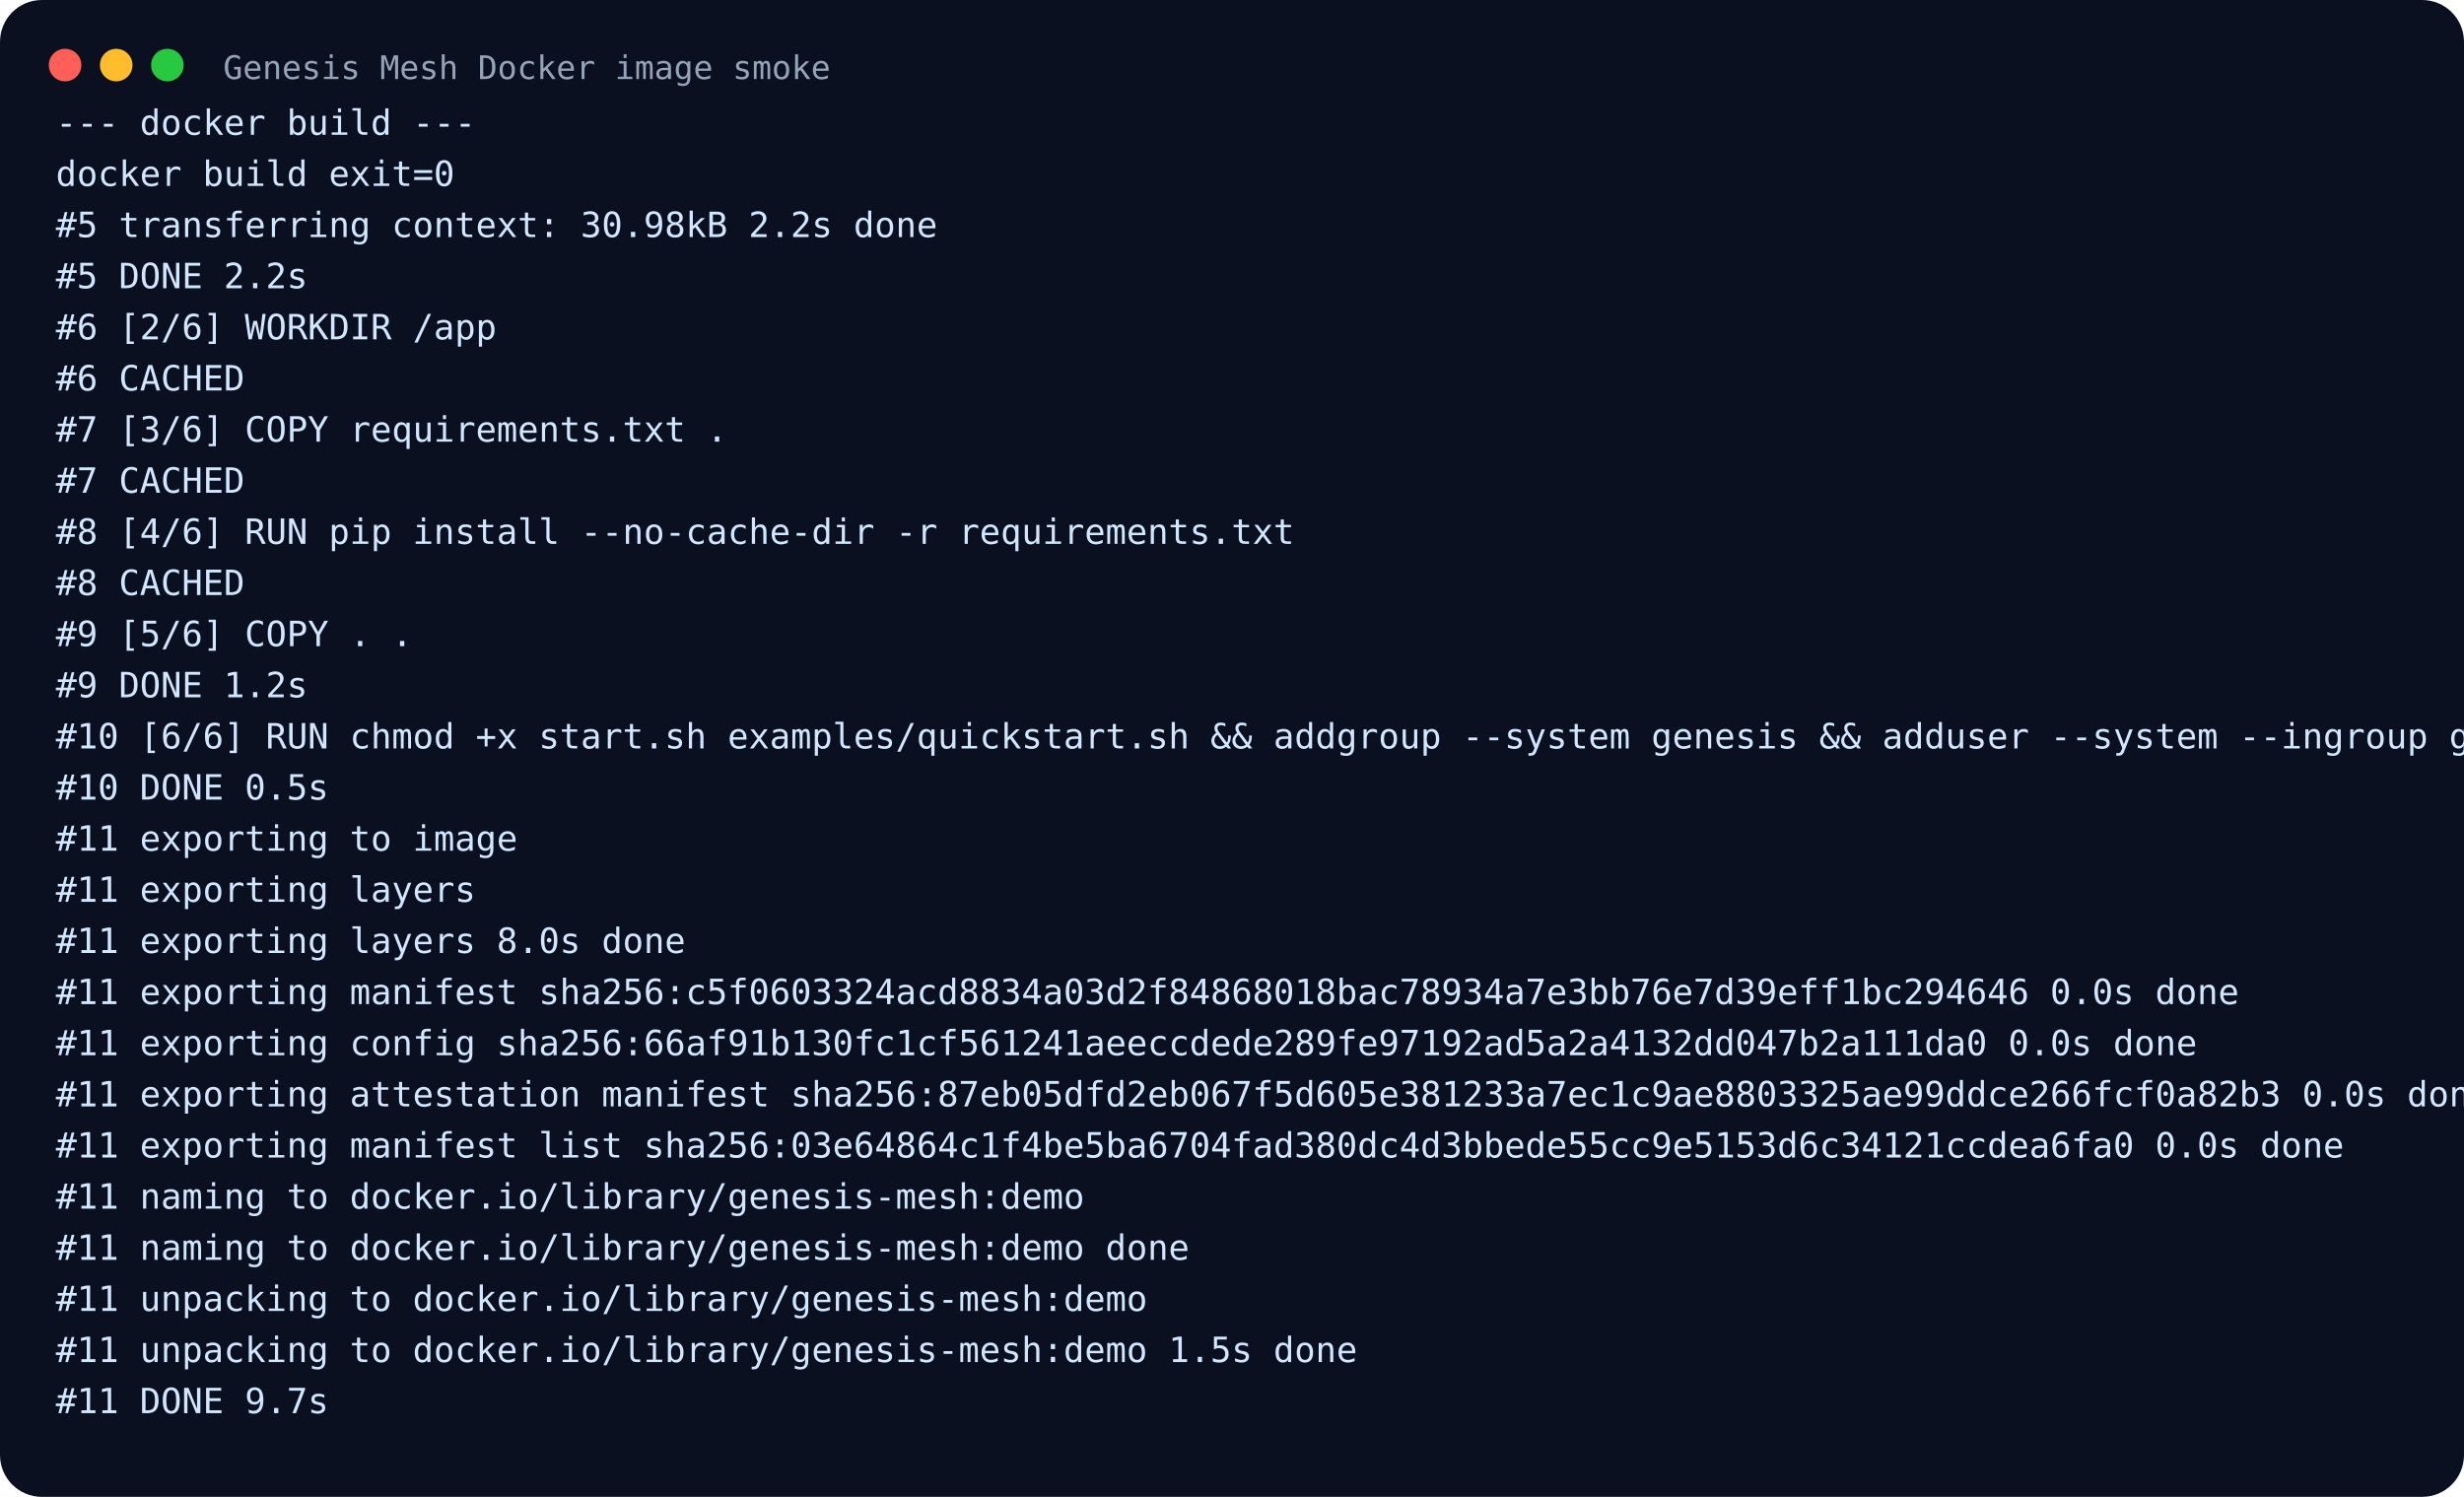
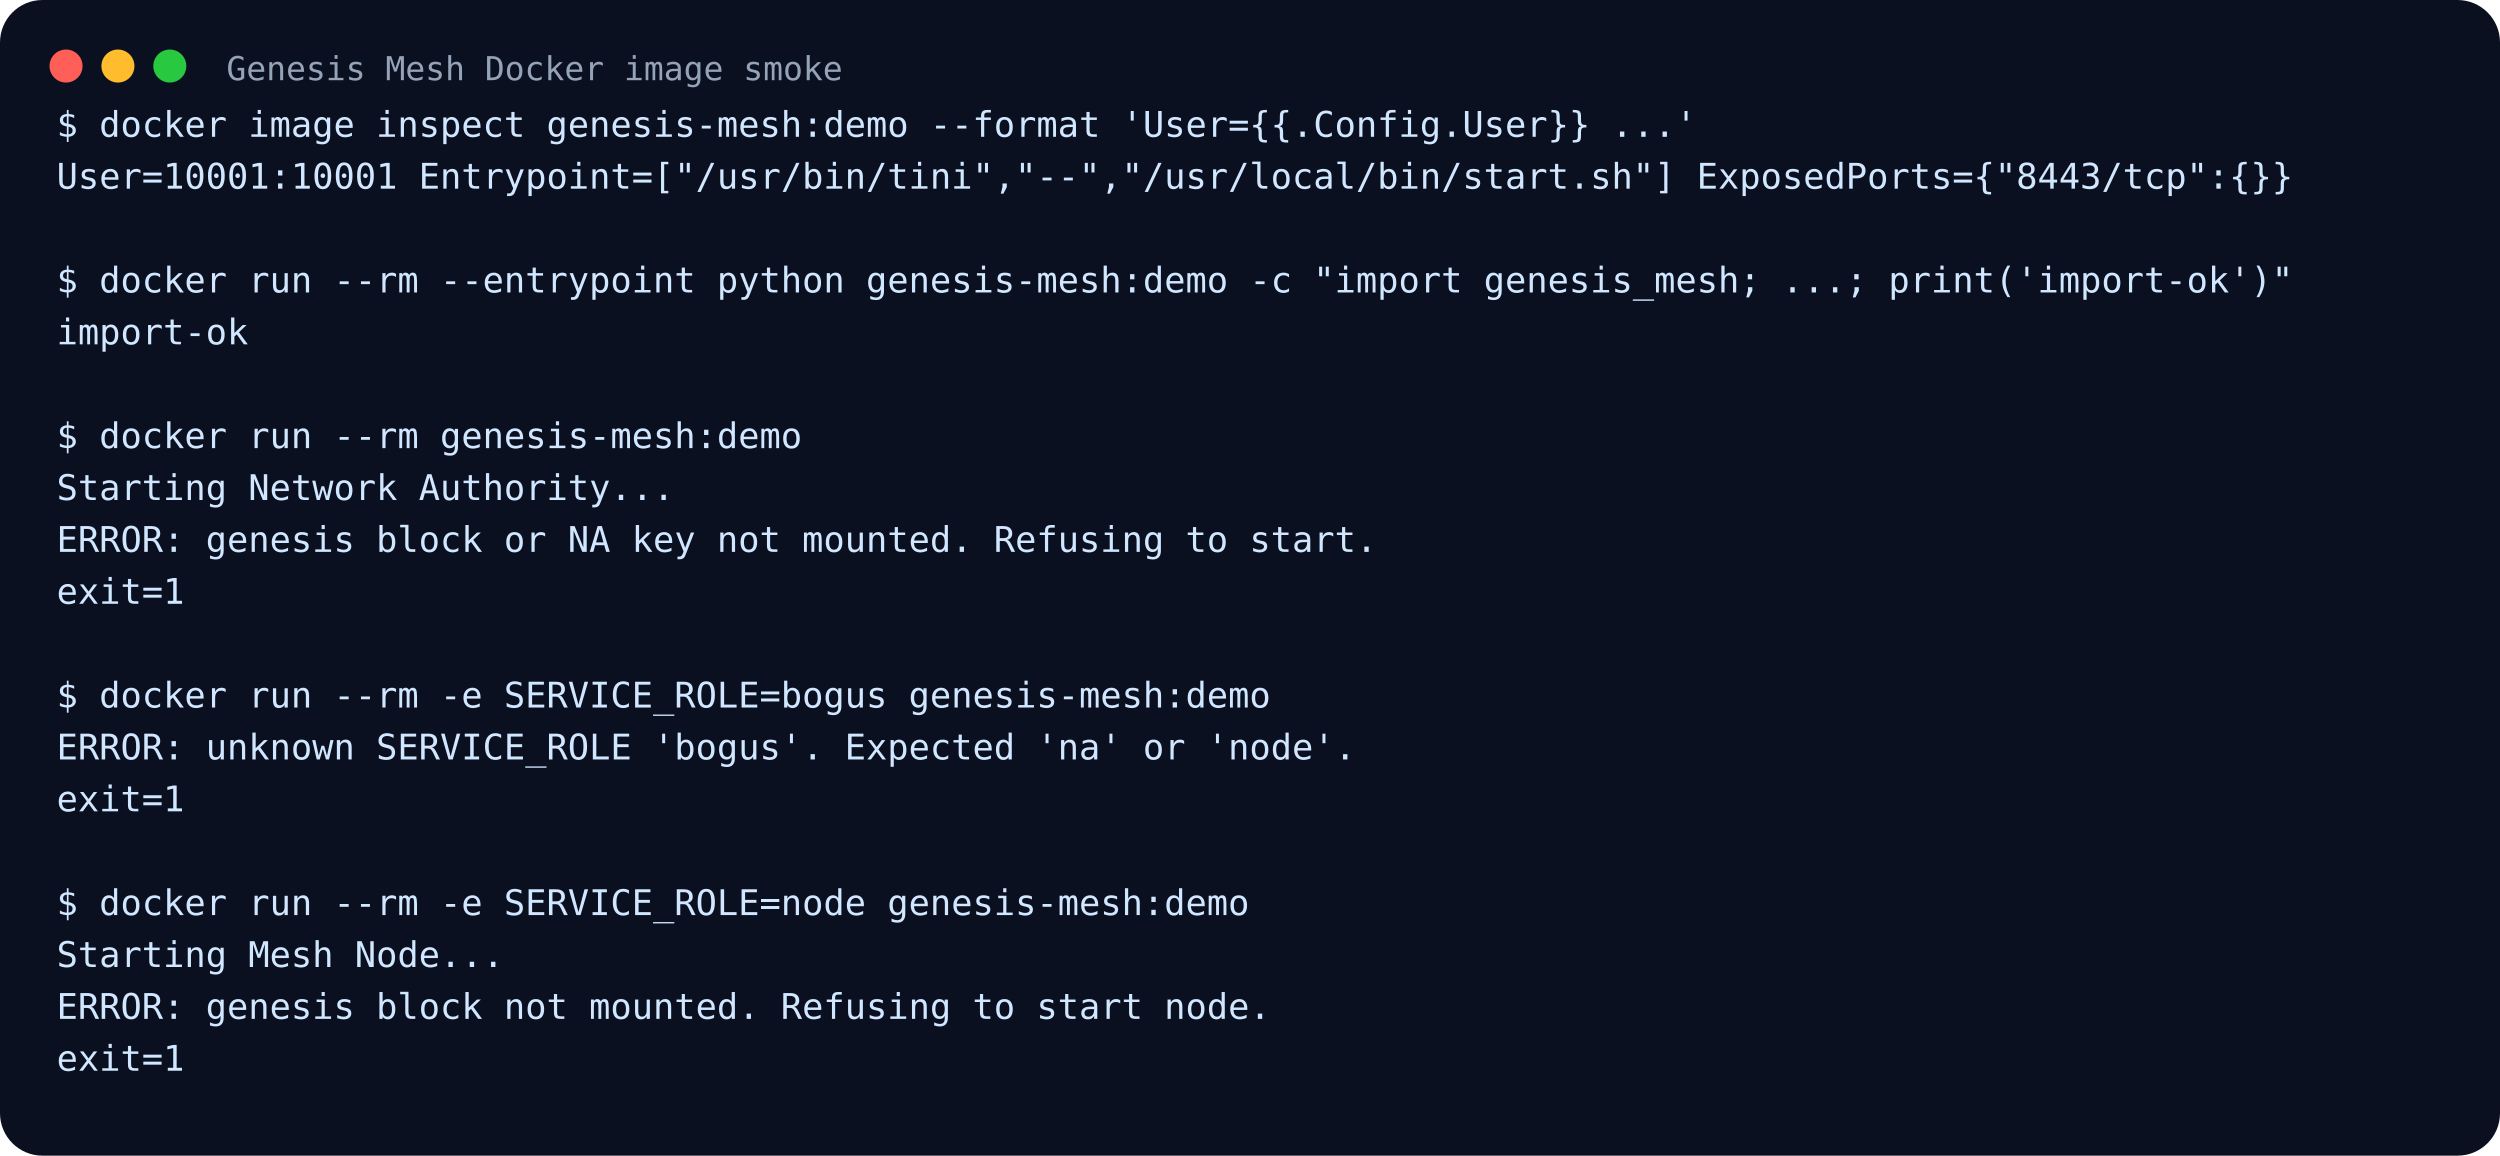
- <svg xmlns="http://www.w3.org/2000/svg" width="1060" height="644" viewBox="0 0 1060 644">
+ <svg xmlns="http://www.w3.org/2000/svg" width="1060" height="490" viewBox="0 0 1060 490">
  <rect width="100%" height="100%" rx="18" fill="#0b1020" />
  <circle cx="28" cy="28" r="7" fill="#ff5f57" />
  <circle cx="50" cy="28" r="7" fill="#ffbd2e" />
  <circle cx="72" cy="28" r="7" fill="#28c840" />
  <text x="96" y="34" fill="#94a3b8" font-family="ui-monospace, SFMono-Regular, Menlo, Consolas, monospace" font-size="14">Genesis Mesh Docker image smoke</text>
  <style>.t{font-family:ui-monospace,SFMono-Regular,Menlo,Consolas,monospace;font-size:15px;fill:#d1e7ff;white-space:pre}</style>
-   <text x="24" y="58" class="t">--- docker build ---</text>
-   <text x="24" y="80" class="t">docker build exit=0</text>
-   <text x="24" y="102" class="t">#5 transferring context: 30.98kB 2.2s done</text>
-   <text x="24" y="124" class="t">#5 DONE 2.2s</text>
-   <text x="24" y="146" class="t">#6 [2/6] WORKDIR /app</text>
-   <text x="24" y="168" class="t">#6 CACHED</text>
-   <text x="24" y="190" class="t">#7 [3/6] COPY requirements.txt .</text>
-   <text x="24" y="212" class="t">#7 CACHED</text>
-   <text x="24" y="234" class="t">#8 [4/6] RUN pip install --no-cache-dir -r requirements.txt</text>
-   <text x="24" y="256" class="t">#8 CACHED</text>
-   <text x="24" y="278" class="t">#9 [5/6] COPY . .</text>
-   <text x="24" y="300" class="t">#9 DONE 1.2s</text>
-   <text x="24" y="322" class="t">#10 [6/6] RUN chmod +x start.sh examples/quickstart.sh     &amp;&amp; addgroup --system genesis     &amp;&amp; adduser --system --ingroup genesis </text>
-   <text x="24" y="344" class="t">#10 DONE 0.5s</text>
-   <text x="24" y="366" class="t">#11 exporting to image</text>
-   <text x="24" y="388" class="t">#11 exporting layers</text>
-   <text x="24" y="410" class="t">#11 exporting layers 8.0s done</text>
-   <text x="24" y="432" class="t">#11 exporting manifest sha256:c5f0603324acd8834a03d2f84868018bac78934a7e3bb76e7d39eff1bc294646 0.0s done</text>
-   <text x="24" y="454" class="t">#11 exporting config sha256:66af91b130fc1cf561241aeeccdede289fe97192ad5a2a4132dd047b2a111da0 0.0s done</text>
-   <text x="24" y="476" class="t">#11 exporting attestation manifest sha256:87eb05dfd2eb067f5d605e381233a7ec1c9ae8803325ae99ddce266fcf0a82b3 0.0s done</text>
-   <text x="24" y="498" class="t">#11 exporting manifest list sha256:03e64864c1f4be5ba6704fad380dc4d3bbede55cc9e5153d6c34121ccdea6fa0 0.0s done</text>
-   <text x="24" y="520" class="t">#11 naming to docker.io/library/genesis-mesh:demo</text>
-   <text x="24" y="542" class="t">#11 naming to docker.io/library/genesis-mesh:demo done</text>
-   <text x="24" y="564" class="t">#11 unpacking to docker.io/library/genesis-mesh:demo</text>
-   <text x="24" y="586" class="t">#11 unpacking to docker.io/library/genesis-mesh:demo 1.5s done</text>
-   <text x="24" y="608" class="t">#11 DONE 9.7s</text>
+   <text x="24" y="58" class="t">$ docker image inspect genesis-mesh:demo --format 'User={{.Config.User}} ...'</text>
+   <text x="24" y="80" class="t">User=10001:10001 Entrypoint=["/usr/bin/tini","--","/usr/local/bin/start.sh"] ExposedPorts={"8443/tcp":{}}</text>
+   <text x="24" y="124" class="t">$ docker run --rm --entrypoint python genesis-mesh:demo -c "import genesis_mesh; ...; print('import-ok')"</text>
+   <text x="24" y="146" class="t">import-ok</text>
+   <text x="24" y="190" class="t">$ docker run --rm genesis-mesh:demo</text>
+   <text x="24" y="212" class="t">Starting Network Authority...</text>
+   <text x="24" y="234" class="t">ERROR: genesis block or NA key not mounted. Refusing to start.</text>
+   <text x="24" y="256" class="t">exit=1</text>
+   <text x="24" y="300" class="t">$ docker run --rm -e SERVICE_ROLE=bogus genesis-mesh:demo</text>
+   <text x="24" y="322" class="t">ERROR: unknown SERVICE_ROLE 'bogus'. Expected 'na' or 'node'.</text>
+   <text x="24" y="344" class="t">exit=1</text>
+   <text x="24" y="388" class="t">$ docker run --rm -e SERVICE_ROLE=node genesis-mesh:demo</text>
+   <text x="24" y="410" class="t">Starting Mesh Node...</text>
+   <text x="24" y="432" class="t">ERROR: genesis block not mounted. Refusing to start node.</text>
+   <text x="24" y="454" class="t">exit=1</text>
</svg>
